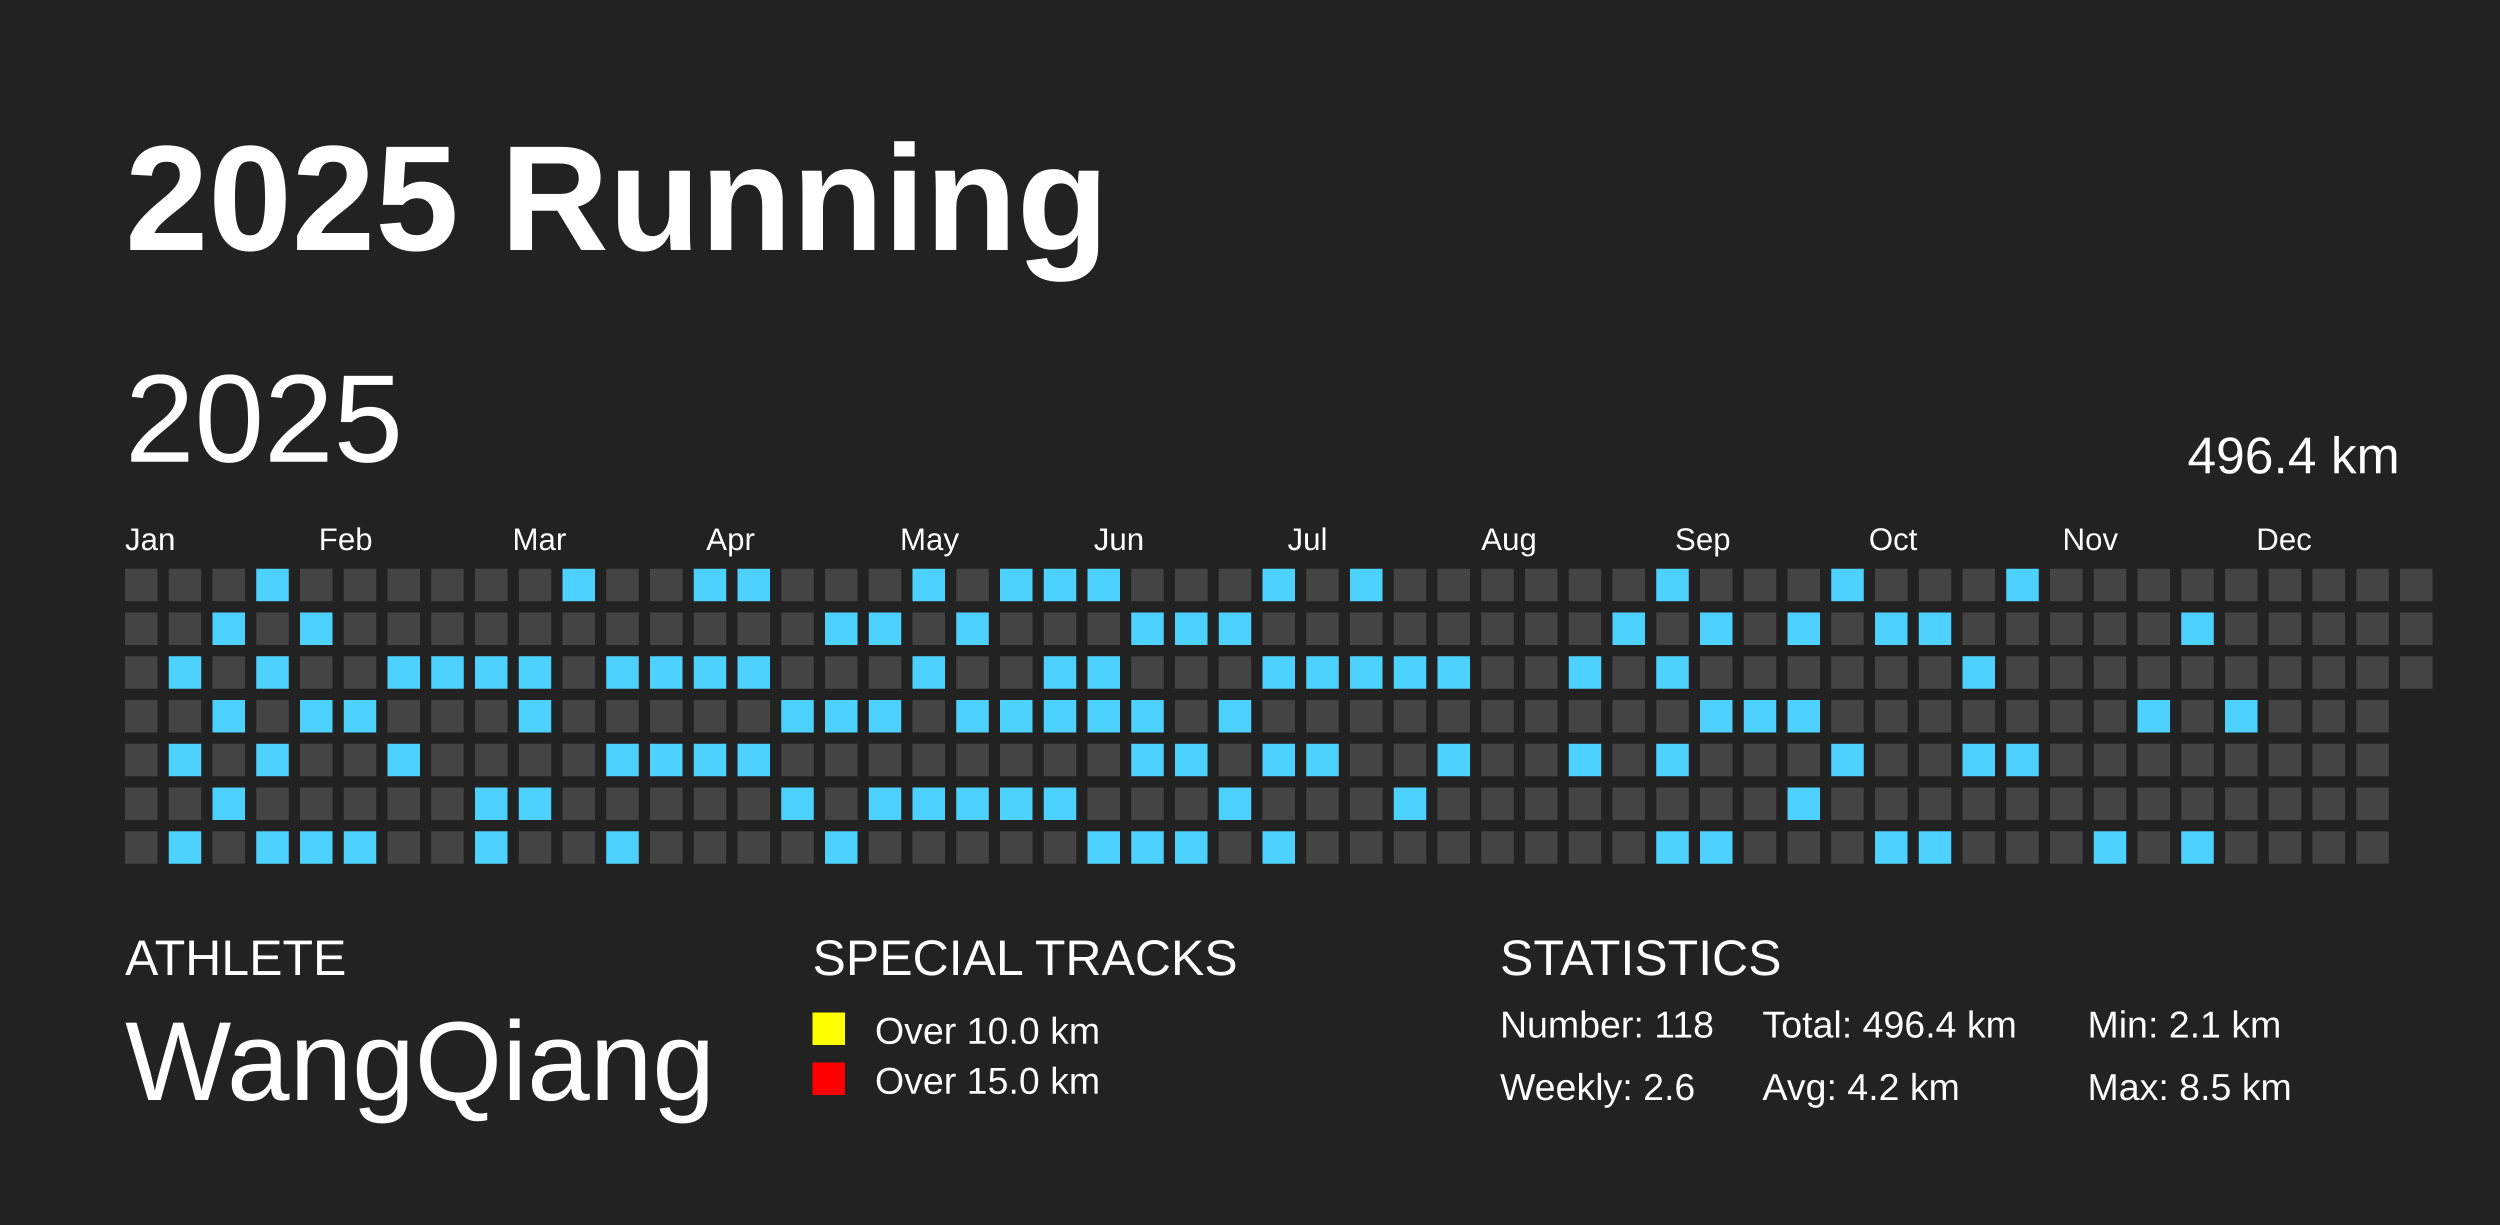
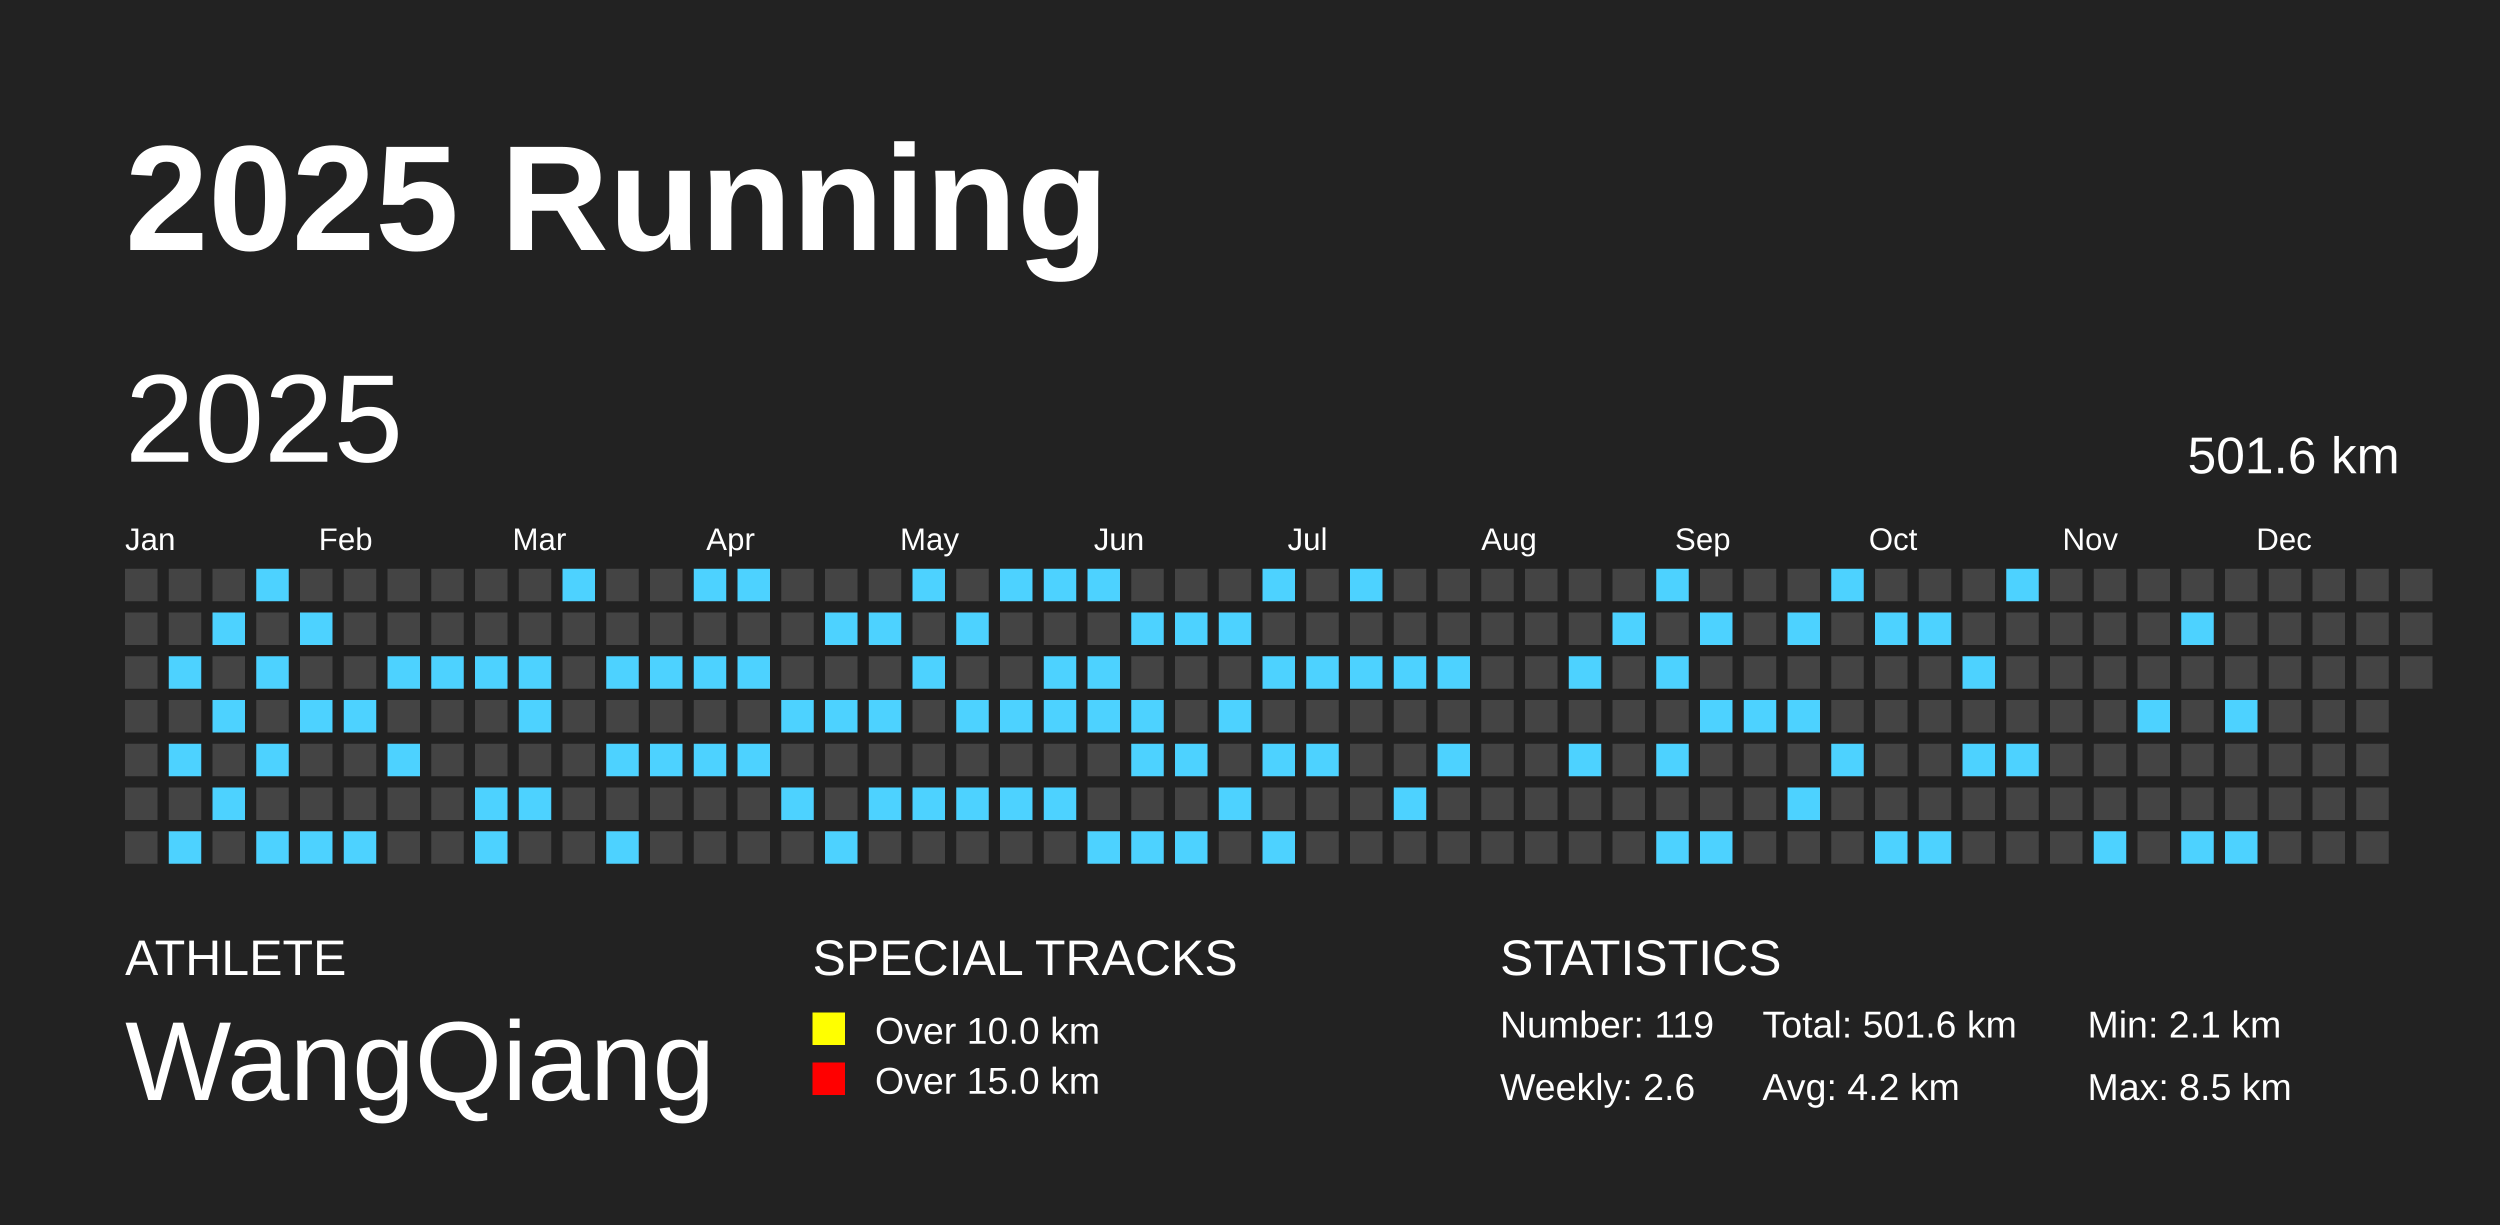
<svg xmlns="http://www.w3.org/2000/svg" baseProfile="full" height="98mm" version="1.1" viewBox="0,0,200,98" width="200mm">
  <defs />
  <rect fill="#222222" height="98" width="200" x="0" y="0" />
  <text fill="#FFFFFF" style="font-size:12px; font-family:Arial; font-weight:bold;" x="10" y="20">2025 Running</text>
  <text fill="#FFFFFF" style="font-size:4px; font-family:Arial" x="10" y="78">ATHLETE</text>
  <text fill="#FFFFFF" style="font-size:9px; font-family:Arial" x="10" y="88">WangQiang</text>
  <text fill="#FFFFFF" style="font-size:4px; font-family:Arial" x="65" y="78">SPECIAL TRACKS</text>
  <rect fill="yellow" height="2.6" width="2.6" x="65" y="81" />
  <text fill="#FFFFFF" style="font-size:3px; font-family:Arial" x="70" y="83.5">Over 10.0 km</text>
  <rect fill="red" height="2.6" width="2.6" x="65" y="85" />
  <text fill="#FFFFFF" style="font-size:3px; font-family:Arial" x="70" y="87.5">Over 15.0 km</text>
  <text fill="#FFFFFF" style="font-size:4px; font-family:Arial" x="120" y="78">STATISTICS</text>
-   <text fill="#FFFFFF" style="font-size:3px; font-family:Arial" x="120" y="83">Number: 118</text>
+   <text fill="#FFFFFF" style="font-size:3px; font-family:Arial" x="120" y="83">Number: 119</text>
  <text fill="#FFFFFF" style="font-size:3px; font-family:Arial" x="120" y="88">Weekly: 2.6</text>
-   <text fill="#FFFFFF" style="font-size:3px; font-family:Arial" x="141" y="83">Total: 496.4 km</text>
+   <text fill="#FFFFFF" style="font-size:3px; font-family:Arial" x="141" y="83">Total: 501.6 km</text>
  <text fill="#FFFFFF" style="font-size:3px; font-family:Arial" x="141" y="88">Avg: 4.2 km</text>
  <text fill="#FFFFFF" style="font-size:3px; font-family:Arial" x="167" y="83">Min: 2.1 km</text>
  <text fill="#FFFFFF" style="font-size:3px; font-family:Arial" x="167" y="88">Max: 8.5 km</text>
  <text dominant-baseline="hanging" fill="#FFFFFF" style="font-size:10.0px; font-family:Arial;" x="10" y="30">2025</text>
-   <text dominant-baseline="hanging" fill="#FFFFFF" style="font-size:4.125px; font-family:Arial;" x="175" y="35">496.4 km</text>
+   <text dominant-baseline="hanging" fill="#FFFFFF" style="font-size:4.125px; font-family:Arial;" x="175" y="35">501.6 km</text>
  <text fill="#FFFFFF" style="font-size:2.5px; font-family:Arial" x="10.0" y="44">Jan</text>
  <text fill="#FFFFFF" style="font-size:2.5px; font-family:Arial" x="25.5" y="44">Feb</text>
  <text fill="#FFFFFF" style="font-size:2.5px; font-family:Arial" x="41.0" y="44">Mar</text>
  <text fill="#FFFFFF" style="font-size:2.5px; font-family:Arial" x="56.5" y="44">Apr</text>
  <text fill="#FFFFFF" style="font-size:2.5px; font-family:Arial" x="72.0" y="44">May</text>
  <text fill="#FFFFFF" style="font-size:2.5px; font-family:Arial" x="87.5" y="44">Jun</text>
  <text fill="#FFFFFF" style="font-size:2.5px; font-family:Arial" x="103.0" y="44">Jul</text>
  <text fill="#FFFFFF" style="font-size:2.5px; font-family:Arial" x="118.5" y="44">Aug</text>
  <text fill="#FFFFFF" style="font-size:2.5px; font-family:Arial" x="134.0" y="44">Sep</text>
  <text fill="#FFFFFF" style="font-size:2.5px; font-family:Arial" x="149.5" y="44">Oct</text>
  <text fill="#FFFFFF" style="font-size:2.5px; font-family:Arial" x="165.0" y="44">Nov</text>
  <text fill="#FFFFFF" style="font-size:2.5px; font-family:Arial" x="180.5" y="44">Dec</text>
  <rect fill="#444444" height="2.6" width="2.6" x="10.0" y="45.5" />
  <rect fill="#444444" height="2.6" width="2.6" x="10.0" y="49.0" />
  <rect fill="#444444" height="2.6" width="2.6" x="10.0" y="52.5" />
  <rect fill="#444444" height="2.6" width="2.6" x="10.0" y="56.0" />
  <rect fill="#444444" height="2.6" width="2.6" x="10.0" y="59.5" />
  <rect fill="#444444" height="2.6" width="2.6" x="10.0" y="63.0" />
  <rect fill="#444444" height="2.6" width="2.6" x="10.0" y="66.5" />
  <rect fill="#444444" height="2.6" width="2.6" x="13.5" y="45.5" />
  <rect fill="#444444" height="2.6" width="2.6" x="13.5" y="49.0" />
  <rect fill="#4DD2FF" height="2.6" width="2.6" x="13.5" y="52.5" />
  <rect fill="#444444" height="2.6" width="2.6" x="13.5" y="56.0" />
  <rect fill="#4DD2FF" height="2.6" width="2.6" x="13.5" y="59.5" />
  <rect fill="#444444" height="2.6" width="2.6" x="13.5" y="63.0" />
  <rect fill="#4DD2FF" height="2.6" width="2.6" x="13.5" y="66.5" />
  <rect fill="#444444" height="2.6" width="2.6" x="17.0" y="45.5" />
  <rect fill="#4DD2FF" height="2.6" width="2.6" x="17.0" y="49.0" />
  <rect fill="#444444" height="2.6" width="2.6" x="17.0" y="52.5" />
  <rect fill="#4DD2FF" height="2.6" width="2.6" x="17.0" y="56.0" />
  <rect fill="#444444" height="2.6" width="2.6" x="17.0" y="59.5" />
  <rect fill="#4DD2FF" height="2.6" width="2.6" x="17.0" y="63.0" />
  <rect fill="#444444" height="2.6" width="2.6" x="17.0" y="66.5" />
  <rect fill="#4DD2FF" height="2.6" width="2.6" x="20.5" y="45.5" />
  <rect fill="#444444" height="2.6" width="2.6" x="20.5" y="49.0" />
  <rect fill="#4DD2FF" height="2.6" width="2.6" x="20.5" y="52.5" />
  <rect fill="#444444" height="2.6" width="2.6" x="20.5" y="56.0" />
  <rect fill="#4DD2FF" height="2.6" width="2.6" x="20.5" y="59.5" />
  <rect fill="#444444" height="2.6" width="2.6" x="20.5" y="63.0" />
  <rect fill="#4DD2FF" height="2.6" width="2.6" x="20.5" y="66.5" />
  <rect fill="#444444" height="2.6" width="2.6" x="24.0" y="45.5" />
  <rect fill="#4DD2FF" height="2.6" width="2.6" x="24.0" y="49.0" />
  <rect fill="#444444" height="2.6" width="2.6" x="24.0" y="52.5" />
  <rect fill="#4DD2FF" height="2.6" width="2.6" x="24.0" y="56.0" />
  <rect fill="#444444" height="2.6" width="2.6" x="24.0" y="59.5" />
  <rect fill="#444444" height="2.6" width="2.6" x="24.0" y="63.0" />
  <rect fill="#4DD2FF" height="2.6" width="2.6" x="24.0" y="66.5" />
  <rect fill="#444444" height="2.6" width="2.6" x="27.5" y="45.5" />
  <rect fill="#444444" height="2.6" width="2.6" x="27.5" y="49.0" />
  <rect fill="#444444" height="2.6" width="2.6" x="27.5" y="52.5" />
  <rect fill="#4DD2FF" height="2.6" width="2.6" x="27.5" y="56.0" />
  <rect fill="#444444" height="2.6" width="2.6" x="27.5" y="59.5" />
  <rect fill="#444444" height="2.6" width="2.6" x="27.5" y="63.0" />
  <rect fill="#4DD2FF" height="2.6" width="2.6" x="27.5" y="66.5" />
  <rect fill="#444444" height="2.6" width="2.6" x="31.0" y="45.5" />
  <rect fill="#444444" height="2.6" width="2.6" x="31.0" y="49.0" />
  <rect fill="#4DD2FF" height="2.6" width="2.6" x="31.0" y="52.5" />
  <rect fill="#444444" height="2.6" width="2.6" x="31.0" y="56.0" />
  <rect fill="#4DD2FF" height="2.6" width="2.6" x="31.0" y="59.5" />
  <rect fill="#444444" height="2.6" width="2.6" x="31.0" y="63.0" />
  <rect fill="#444444" height="2.6" width="2.6" x="31.0" y="66.5" />
  <rect fill="#444444" height="2.6" width="2.6" x="34.5" y="45.5" />
  <rect fill="#444444" height="2.6" width="2.6" x="34.5" y="49.0" />
  <rect fill="#4DD2FF" height="2.6" width="2.6" x="34.5" y="52.5" />
  <rect fill="#444444" height="2.6" width="2.6" x="34.5" y="56.0" />
  <rect fill="#444444" height="2.6" width="2.6" x="34.5" y="59.5" />
  <rect fill="#444444" height="2.6" width="2.6" x="34.5" y="63.0" />
  <rect fill="#444444" height="2.6" width="2.6" x="34.5" y="66.5" />
  <rect fill="#444444" height="2.6" width="2.6" x="38.0" y="45.5" />
  <rect fill="#444444" height="2.6" width="2.6" x="38.0" y="49.0" />
  <rect fill="#4DD2FF" height="2.6" width="2.6" x="38.0" y="52.5" />
  <rect fill="#444444" height="2.6" width="2.6" x="38.0" y="56.0" />
  <rect fill="#444444" height="2.6" width="2.6" x="38.0" y="59.5" />
  <rect fill="#4DD2FF" height="2.6" width="2.6" x="38.0" y="63.0" />
  <rect fill="#4DD2FF" height="2.6" width="2.6" x="38.0" y="66.5" />
  <rect fill="#444444" height="2.6" width="2.6" x="41.5" y="45.5" />
  <rect fill="#444444" height="2.6" width="2.6" x="41.5" y="49.0" />
  <rect fill="#4DD2FF" height="2.6" width="2.6" x="41.5" y="52.5" />
  <rect fill="#4DD2FF" height="2.6" width="2.6" x="41.5" y="56.0" />
  <rect fill="#444444" height="2.6" width="2.6" x="41.5" y="59.5" />
  <rect fill="#4DD2FF" height="2.6" width="2.6" x="41.5" y="63.0" />
  <rect fill="#444444" height="2.6" width="2.6" x="41.5" y="66.5" />
  <rect fill="#4DD2FF" height="2.6" width="2.6" x="45.0" y="45.5" />
  <rect fill="#444444" height="2.6" width="2.6" x="45.0" y="49.0" />
  <rect fill="#444444" height="2.6" width="2.6" x="45.0" y="52.5" />
  <rect fill="#444444" height="2.6" width="2.6" x="45.0" y="56.0" />
  <rect fill="#444444" height="2.6" width="2.6" x="45.0" y="59.5" />
  <rect fill="#444444" height="2.6" width="2.6" x="45.0" y="63.0" />
  <rect fill="#444444" height="2.6" width="2.6" x="45.0" y="66.5" />
  <rect fill="#444444" height="2.6" width="2.6" x="48.5" y="45.5" />
  <rect fill="#444444" height="2.6" width="2.6" x="48.5" y="49.0" />
  <rect fill="#4DD2FF" height="2.6" width="2.6" x="48.5" y="52.5" />
  <rect fill="#444444" height="2.6" width="2.6" x="48.5" y="56.0" />
  <rect fill="#4DD2FF" height="2.6" width="2.6" x="48.5" y="59.5" />
  <rect fill="#444444" height="2.6" width="2.6" x="48.5" y="63.0" />
  <rect fill="#4DD2FF" height="2.6" width="2.6" x="48.5" y="66.5" />
  <rect fill="#444444" height="2.6" width="2.6" x="52.0" y="45.5" />
  <rect fill="#444444" height="2.6" width="2.6" x="52.0" y="49.0" />
  <rect fill="#4DD2FF" height="2.6" width="2.6" x="52.0" y="52.5" />
  <rect fill="#444444" height="2.6" width="2.6" x="52.0" y="56.0" />
  <rect fill="#4DD2FF" height="2.6" width="2.6" x="52.0" y="59.5" />
  <rect fill="#444444" height="2.6" width="2.6" x="52.0" y="63.0" />
  <rect fill="#444444" height="2.6" width="2.6" x="52.0" y="66.5" />
  <rect fill="#4DD2FF" height="2.6" width="2.6" x="55.5" y="45.5" />
  <rect fill="#444444" height="2.6" width="2.6" x="55.5" y="49.0" />
  <rect fill="#4DD2FF" height="2.6" width="2.6" x="55.5" y="52.5" />
  <rect fill="#444444" height="2.6" width="2.6" x="55.5" y="56.0" />
  <rect fill="#4DD2FF" height="2.6" width="2.6" x="55.5" y="59.5" />
  <rect fill="#444444" height="2.6" width="2.6" x="55.5" y="63.0" />
  <rect fill="#444444" height="2.6" width="2.6" x="55.5" y="66.5" />
  <rect fill="#4DD2FF" height="2.6" width="2.6" x="59.0" y="45.5" />
  <rect fill="#444444" height="2.6" width="2.6" x="59.0" y="49.0" />
  <rect fill="#4DD2FF" height="2.6" width="2.6" x="59.0" y="52.5" />
  <rect fill="#444444" height="2.6" width="2.6" x="59.0" y="56.0" />
  <rect fill="#4DD2FF" height="2.6" width="2.6" x="59.0" y="59.5" />
  <rect fill="#444444" height="2.6" width="2.6" x="59.0" y="63.0" />
  <rect fill="#444444" height="2.6" width="2.6" x="59.0" y="66.5" />
  <rect fill="#444444" height="2.6" width="2.6" x="62.5" y="45.5" />
  <rect fill="#444444" height="2.6" width="2.6" x="62.5" y="49.0" />
  <rect fill="#444444" height="2.6" width="2.6" x="62.5" y="52.5" />
  <rect fill="#4DD2FF" height="2.6" width="2.6" x="62.5" y="56.0" />
  <rect fill="#444444" height="2.6" width="2.6" x="62.5" y="59.5" />
  <rect fill="#4DD2FF" height="2.6" width="2.6" x="62.5" y="63.0" />
  <rect fill="#444444" height="2.6" width="2.6" x="62.5" y="66.5" />
  <rect fill="#444444" height="2.6" width="2.6" x="66.0" y="45.5" />
  <rect fill="#4DD2FF" height="2.6" width="2.6" x="66.0" y="49.0" />
  <rect fill="#444444" height="2.6" width="2.6" x="66.0" y="52.5" />
  <rect fill="#4DD2FF" height="2.6" width="2.6" x="66.0" y="56.0" />
  <rect fill="#444444" height="2.6" width="2.6" x="66.0" y="59.5" />
  <rect fill="#444444" height="2.6" width="2.6" x="66.0" y="63.0" />
  <rect fill="#4DD2FF" height="2.6" width="2.6" x="66.0" y="66.5" />
  <rect fill="#444444" height="2.6" width="2.6" x="69.5" y="45.5" />
  <rect fill="#4DD2FF" height="2.6" width="2.6" x="69.5" y="49.0" />
  <rect fill="#444444" height="2.6" width="2.6" x="69.5" y="52.5" />
  <rect fill="#4DD2FF" height="2.6" width="2.6" x="69.5" y="56.0" />
  <rect fill="#444444" height="2.6" width="2.6" x="69.5" y="59.5" />
  <rect fill="#4DD2FF" height="2.6" width="2.6" x="69.5" y="63.0" />
  <rect fill="#444444" height="2.6" width="2.6" x="69.5" y="66.5" />
  <rect fill="#4DD2FF" height="2.6" width="2.6" x="73.0" y="45.5" />
  <rect fill="#444444" height="2.6" width="2.6" x="73.0" y="49.0" />
  <rect fill="#4DD2FF" height="2.6" width="2.6" x="73.0" y="52.5" />
  <rect fill="#444444" height="2.6" width="2.6" x="73.0" y="56.0" />
  <rect fill="#444444" height="2.6" width="2.6" x="73.0" y="59.5" />
  <rect fill="#4DD2FF" height="2.6" width="2.6" x="73.0" y="63.0" />
  <rect fill="#444444" height="2.6" width="2.6" x="73.0" y="66.5" />
  <rect fill="#444444" height="2.6" width="2.6" x="76.5" y="45.5" />
  <rect fill="#4DD2FF" height="2.6" width="2.6" x="76.5" y="49.0" />
  <rect fill="#444444" height="2.6" width="2.6" x="76.5" y="52.5" />
  <rect fill="#4DD2FF" height="2.6" width="2.6" x="76.5" y="56.0" />
  <rect fill="#444444" height="2.6" width="2.6" x="76.5" y="59.5" />
  <rect fill="#4DD2FF" height="2.6" width="2.6" x="76.5" y="63.0" />
  <rect fill="#444444" height="2.6" width="2.6" x="76.5" y="66.5" />
  <rect fill="#4DD2FF" height="2.6" width="2.6" x="80.0" y="45.5" />
  <rect fill="#444444" height="2.6" width="2.6" x="80.0" y="49.0" />
  <rect fill="#444444" height="2.6" width="2.6" x="80.0" y="52.5" />
  <rect fill="#4DD2FF" height="2.6" width="2.6" x="80.0" y="56.0" />
  <rect fill="#444444" height="2.6" width="2.6" x="80.0" y="59.5" />
  <rect fill="#4DD2FF" height="2.6" width="2.6" x="80.0" y="63.0" />
  <rect fill="#444444" height="2.6" width="2.6" x="80.0" y="66.5" />
  <rect fill="#4DD2FF" height="2.6" width="2.6" x="83.5" y="45.5" />
  <rect fill="#444444" height="2.6" width="2.6" x="83.5" y="49.0" />
  <rect fill="#4DD2FF" height="2.6" width="2.6" x="83.5" y="52.5" />
  <rect fill="#4DD2FF" height="2.6" width="2.6" x="83.5" y="56.0" />
  <rect fill="#444444" height="2.6" width="2.6" x="83.5" y="59.5" />
  <rect fill="#4DD2FF" height="2.6" width="2.6" x="83.5" y="63.0" />
  <rect fill="#444444" height="2.6" width="2.6" x="83.5" y="66.5" />
  <rect fill="#4DD2FF" height="2.6" width="2.6" x="87.0" y="45.5" />
  <rect fill="#444444" height="2.6" width="2.6" x="87.0" y="49.0" />
  <rect fill="#4DD2FF" height="2.6" width="2.6" x="87.0" y="52.5" />
  <rect fill="#4DD2FF" height="2.6" width="2.6" x="87.0" y="56.0" />
  <rect fill="#444444" height="2.6" width="2.6" x="87.0" y="59.5" />
  <rect fill="#444444" height="2.6" width="2.6" x="87.0" y="63.0" />
  <rect fill="#4DD2FF" height="2.6" width="2.6" x="87.0" y="66.5" />
  <rect fill="#444444" height="2.6" width="2.6" x="90.5" y="45.5" />
  <rect fill="#4DD2FF" height="2.6" width="2.6" x="90.5" y="49.0" />
  <rect fill="#444444" height="2.6" width="2.6" x="90.5" y="52.5" />
  <rect fill="#4DD2FF" height="2.6" width="2.6" x="90.5" y="56.0" />
  <rect fill="#4DD2FF" height="2.6" width="2.6" x="90.5" y="59.5" />
  <rect fill="#444444" height="2.6" width="2.6" x="90.5" y="63.0" />
  <rect fill="#4DD2FF" height="2.6" width="2.6" x="90.5" y="66.5" />
  <rect fill="#444444" height="2.6" width="2.6" x="94.0" y="45.5" />
  <rect fill="#4DD2FF" height="2.6" width="2.6" x="94.0" y="49.0" />
  <rect fill="#444444" height="2.6" width="2.6" x="94.0" y="52.5" />
  <rect fill="#444444" height="2.6" width="2.6" x="94.0" y="56.0" />
  <rect fill="#4DD2FF" height="2.6" width="2.6" x="94.0" y="59.5" />
  <rect fill="#444444" height="2.6" width="2.6" x="94.0" y="63.0" />
  <rect fill="#4DD2FF" height="2.6" width="2.6" x="94.0" y="66.5" />
  <rect fill="#444444" height="2.6" width="2.6" x="97.5" y="45.5" />
  <rect fill="#4DD2FF" height="2.6" width="2.6" x="97.5" y="49.0" />
  <rect fill="#444444" height="2.6" width="2.6" x="97.5" y="52.5" />
  <rect fill="#4DD2FF" height="2.6" width="2.6" x="97.5" y="56.0" />
  <rect fill="#444444" height="2.6" width="2.6" x="97.5" y="59.5" />
  <rect fill="#4DD2FF" height="2.6" width="2.6" x="97.5" y="63.0" />
  <rect fill="#444444" height="2.6" width="2.6" x="97.5" y="66.5" />
  <rect fill="#4DD2FF" height="2.6" width="2.6" x="101.0" y="45.5" />
  <rect fill="#444444" height="2.6" width="2.6" x="101.0" y="49.0" />
  <rect fill="#4DD2FF" height="2.6" width="2.6" x="101.0" y="52.5" />
  <rect fill="#444444" height="2.6" width="2.6" x="101.0" y="56.0" />
  <rect fill="#4DD2FF" height="2.6" width="2.6" x="101.0" y="59.5" />
  <rect fill="#444444" height="2.6" width="2.6" x="101.0" y="63.0" />
  <rect fill="#4DD2FF" height="2.6" width="2.6" x="101.0" y="66.5" />
  <rect fill="#444444" height="2.6" width="2.6" x="104.5" y="45.5" />
  <rect fill="#444444" height="2.6" width="2.6" x="104.5" y="49.0" />
  <rect fill="#4DD2FF" height="2.6" width="2.6" x="104.5" y="52.5" />
  <rect fill="#444444" height="2.6" width="2.6" x="104.5" y="56.0" />
  <rect fill="#4DD2FF" height="2.6" width="2.6" x="104.5" y="59.5" />
  <rect fill="#444444" height="2.6" width="2.6" x="104.5" y="63.0" />
  <rect fill="#444444" height="2.6" width="2.6" x="104.5" y="66.5" />
  <rect fill="#4DD2FF" height="2.6" width="2.6" x="108.0" y="45.5" />
  <rect fill="#444444" height="2.6" width="2.6" x="108.0" y="49.0" />
  <rect fill="#4DD2FF" height="2.6" width="2.6" x="108.0" y="52.5" />
  <rect fill="#444444" height="2.6" width="2.6" x="108.0" y="56.0" />
  <rect fill="#444444" height="2.6" width="2.6" x="108.0" y="59.5" />
  <rect fill="#444444" height="2.6" width="2.6" x="108.0" y="63.0" />
  <rect fill="#444444" height="2.6" width="2.6" x="108.0" y="66.5" />
  <rect fill="#444444" height="2.6" width="2.6" x="111.5" y="45.5" />
  <rect fill="#444444" height="2.6" width="2.6" x="111.5" y="49.0" />
  <rect fill="#4DD2FF" height="2.6" width="2.6" x="111.5" y="52.5" />
  <rect fill="#444444" height="2.6" width="2.6" x="111.5" y="56.0" />
  <rect fill="#444444" height="2.6" width="2.6" x="111.5" y="59.5" />
  <rect fill="#4DD2FF" height="2.6" width="2.6" x="111.5" y="63.0" />
  <rect fill="#444444" height="2.6" width="2.6" x="111.5" y="66.5" />
  <rect fill="#444444" height="2.6" width="2.6" x="115.0" y="45.5" />
  <rect fill="#444444" height="2.6" width="2.6" x="115.0" y="49.0" />
  <rect fill="#4DD2FF" height="2.6" width="2.6" x="115.0" y="52.5" />
  <rect fill="#444444" height="2.6" width="2.6" x="115.0" y="56.0" />
  <rect fill="#4DD2FF" height="2.6" width="2.6" x="115.0" y="59.5" />
  <rect fill="#444444" height="2.6" width="2.6" x="115.0" y="63.0" />
  <rect fill="#444444" height="2.6" width="2.6" x="115.0" y="66.5" />
  <rect fill="#444444" height="2.6" width="2.6" x="118.5" y="45.5" />
  <rect fill="#444444" height="2.6" width="2.6" x="118.5" y="49.0" />
  <rect fill="#444444" height="2.6" width="2.6" x="118.5" y="52.5" />
  <rect fill="#444444" height="2.6" width="2.6" x="118.5" y="56.0" />
  <rect fill="#444444" height="2.6" width="2.6" x="118.5" y="59.5" />
  <rect fill="#444444" height="2.6" width="2.6" x="118.5" y="63.0" />
  <rect fill="#444444" height="2.6" width="2.6" x="118.5" y="66.5" />
  <rect fill="#444444" height="2.6" width="2.6" x="122.0" y="45.5" />
  <rect fill="#444444" height="2.6" width="2.6" x="122.0" y="49.0" />
  <rect fill="#444444" height="2.6" width="2.6" x="122.0" y="52.5" />
  <rect fill="#444444" height="2.6" width="2.6" x="122.0" y="56.0" />
  <rect fill="#444444" height="2.6" width="2.6" x="122.0" y="59.5" />
  <rect fill="#444444" height="2.6" width="2.6" x="122.0" y="63.0" />
  <rect fill="#444444" height="2.6" width="2.6" x="122.0" y="66.5" />
  <rect fill="#444444" height="2.6" width="2.6" x="125.5" y="45.5" />
  <rect fill="#444444" height="2.6" width="2.6" x="125.5" y="49.0" />
  <rect fill="#4DD2FF" height="2.6" width="2.6" x="125.5" y="52.5" />
  <rect fill="#444444" height="2.6" width="2.6" x="125.5" y="56.0" />
  <rect fill="#4DD2FF" height="2.6" width="2.6" x="125.5" y="59.5" />
  <rect fill="#444444" height="2.6" width="2.6" x="125.5" y="63.0" />
  <rect fill="#444444" height="2.6" width="2.6" x="125.5" y="66.5" />
  <rect fill="#444444" height="2.6" width="2.6" x="129.0" y="45.5" />
  <rect fill="#4DD2FF" height="2.6" width="2.6" x="129.0" y="49.0" />
  <rect fill="#444444" height="2.6" width="2.6" x="129.0" y="52.5" />
  <rect fill="#444444" height="2.6" width="2.6" x="129.0" y="56.0" />
  <rect fill="#444444" height="2.6" width="2.6" x="129.0" y="59.5" />
  <rect fill="#444444" height="2.6" width="2.6" x="129.0" y="63.0" />
  <rect fill="#444444" height="2.6" width="2.6" x="129.0" y="66.5" />
  <rect fill="#4DD2FF" height="2.6" width="2.6" x="132.5" y="45.5" />
  <rect fill="#444444" height="2.6" width="2.6" x="132.5" y="49.0" />
  <rect fill="#4DD2FF" height="2.6" width="2.6" x="132.5" y="52.5" />
  <rect fill="#444444" height="2.6" width="2.6" x="132.5" y="56.0" />
  <rect fill="#4DD2FF" height="2.6" width="2.6" x="132.5" y="59.5" />
  <rect fill="#444444" height="2.6" width="2.6" x="132.5" y="63.0" />
  <rect fill="#4DD2FF" height="2.6" width="2.6" x="132.5" y="66.5" />
  <rect fill="#444444" height="2.6" width="2.6" x="136.0" y="45.5" />
  <rect fill="#4DD2FF" height="2.6" width="2.6" x="136.0" y="49.0" />
  <rect fill="#444444" height="2.6" width="2.6" x="136.0" y="52.5" />
  <rect fill="#4DD2FF" height="2.6" width="2.6" x="136.0" y="56.0" />
  <rect fill="#444444" height="2.6" width="2.6" x="136.0" y="59.5" />
  <rect fill="#444444" height="2.6" width="2.6" x="136.0" y="63.0" />
  <rect fill="#4DD2FF" height="2.6" width="2.6" x="136.0" y="66.5" />
  <rect fill="#444444" height="2.6" width="2.6" x="139.5" y="45.5" />
  <rect fill="#444444" height="2.6" width="2.6" x="139.5" y="49.0" />
  <rect fill="#444444" height="2.6" width="2.6" x="139.5" y="52.5" />
  <rect fill="#4DD2FF" height="2.6" width="2.6" x="139.5" y="56.0" />
  <rect fill="#444444" height="2.6" width="2.6" x="139.5" y="59.5" />
  <rect fill="#444444" height="2.6" width="2.6" x="139.5" y="63.0" />
  <rect fill="#444444" height="2.6" width="2.6" x="139.5" y="66.5" />
  <rect fill="#444444" height="2.6" width="2.6" x="143.0" y="45.5" />
  <rect fill="#4DD2FF" height="2.6" width="2.6" x="143.0" y="49.0" />
  <rect fill="#444444" height="2.6" width="2.6" x="143.0" y="52.5" />
  <rect fill="#4DD2FF" height="2.6" width="2.6" x="143.0" y="56.0" />
  <rect fill="#444444" height="2.6" width="2.6" x="143.0" y="59.5" />
  <rect fill="#4DD2FF" height="2.6" width="2.6" x="143.0" y="63.0" />
  <rect fill="#444444" height="2.6" width="2.6" x="143.0" y="66.5" />
  <rect fill="#4DD2FF" height="2.6" width="2.6" x="146.5" y="45.5" />
  <rect fill="#444444" height="2.6" width="2.6" x="146.5" y="49.0" />
  <rect fill="#444444" height="2.6" width="2.6" x="146.5" y="52.5" />
  <rect fill="#444444" height="2.6" width="2.6" x="146.5" y="56.0" />
  <rect fill="#4DD2FF" height="2.6" width="2.6" x="146.5" y="59.5" />
  <rect fill="#444444" height="2.6" width="2.6" x="146.5" y="63.0" />
  <rect fill="#444444" height="2.6" width="2.6" x="146.5" y="66.5" />
  <rect fill="#444444" height="2.6" width="2.6" x="150.0" y="45.5" />
  <rect fill="#4DD2FF" height="2.6" width="2.6" x="150.0" y="49.0" />
  <rect fill="#444444" height="2.6" width="2.6" x="150.0" y="52.5" />
  <rect fill="#444444" height="2.6" width="2.6" x="150.0" y="56.0" />
  <rect fill="#444444" height="2.6" width="2.6" x="150.0" y="59.5" />
  <rect fill="#444444" height="2.6" width="2.6" x="150.0" y="63.0" />
  <rect fill="#4DD2FF" height="2.6" width="2.6" x="150.0" y="66.5" />
  <rect fill="#444444" height="2.6" width="2.6" x="153.5" y="45.5" />
  <rect fill="#4DD2FF" height="2.6" width="2.6" x="153.5" y="49.0" />
  <rect fill="#444444" height="2.6" width="2.6" x="153.5" y="52.5" />
  <rect fill="#444444" height="2.6" width="2.6" x="153.5" y="56.0" />
  <rect fill="#444444" height="2.6" width="2.6" x="153.5" y="59.5" />
  <rect fill="#444444" height="2.6" width="2.6" x="153.5" y="63.0" />
  <rect fill="#4DD2FF" height="2.6" width="2.6" x="153.5" y="66.5" />
  <rect fill="#444444" height="2.6" width="2.6" x="157.0" y="45.5" />
  <rect fill="#444444" height="2.6" width="2.6" x="157.0" y="49.0" />
  <rect fill="#4DD2FF" height="2.6" width="2.6" x="157.0" y="52.5" />
  <rect fill="#444444" height="2.6" width="2.6" x="157.0" y="56.0" />
  <rect fill="#4DD2FF" height="2.6" width="2.6" x="157.0" y="59.5" />
  <rect fill="#444444" height="2.6" width="2.6" x="157.0" y="63.0" />
  <rect fill="#444444" height="2.6" width="2.6" x="157.0" y="66.5" />
  <rect fill="#4DD2FF" height="2.6" width="2.6" x="160.5" y="45.5" />
  <rect fill="#444444" height="2.6" width="2.6" x="160.5" y="49.0" />
  <rect fill="#444444" height="2.6" width="2.6" x="160.5" y="52.5" />
  <rect fill="#444444" height="2.6" width="2.6" x="160.5" y="56.0" />
  <rect fill="#4DD2FF" height="2.6" width="2.6" x="160.5" y="59.5" />
  <rect fill="#444444" height="2.6" width="2.6" x="160.5" y="63.0" />
  <rect fill="#444444" height="2.6" width="2.6" x="160.5" y="66.5" />
  <rect fill="#444444" height="2.6" width="2.6" x="164.0" y="45.5" />
  <rect fill="#444444" height="2.6" width="2.6" x="164.0" y="49.0" />
  <rect fill="#444444" height="2.6" width="2.6" x="164.0" y="52.5" />
  <rect fill="#444444" height="2.6" width="2.6" x="164.0" y="56.0" />
  <rect fill="#444444" height="2.6" width="2.6" x="164.0" y="59.5" />
  <rect fill="#444444" height="2.6" width="2.6" x="164.0" y="63.0" />
  <rect fill="#444444" height="2.6" width="2.6" x="164.0" y="66.5" />
  <rect fill="#444444" height="2.6" width="2.6" x="167.5" y="45.5" />
  <rect fill="#444444" height="2.6" width="2.6" x="167.5" y="49.0" />
  <rect fill="#444444" height="2.6" width="2.6" x="167.5" y="52.5" />
  <rect fill="#444444" height="2.6" width="2.6" x="167.5" y="56.0" />
  <rect fill="#444444" height="2.6" width="2.6" x="167.5" y="59.5" />
  <rect fill="#444444" height="2.6" width="2.6" x="167.5" y="63.0" />
  <rect fill="#4DD2FF" height="2.6" width="2.6" x="167.5" y="66.5" />
  <rect fill="#444444" height="2.6" width="2.6" x="171.0" y="45.5" />
  <rect fill="#444444" height="2.6" width="2.6" x="171.0" y="49.0" />
  <rect fill="#444444" height="2.6" width="2.6" x="171.0" y="52.5" />
  <rect fill="#4DD2FF" height="2.6" width="2.6" x="171.0" y="56.0" />
  <rect fill="#444444" height="2.6" width="2.6" x="171.0" y="59.5" />
  <rect fill="#444444" height="2.6" width="2.6" x="171.0" y="63.0" />
  <rect fill="#444444" height="2.6" width="2.6" x="171.0" y="66.5" />
  <rect fill="#444444" height="2.6" width="2.6" x="174.5" y="45.5" />
  <rect fill="#4DD2FF" height="2.6" width="2.6" x="174.5" y="49.0" />
  <rect fill="#444444" height="2.6" width="2.6" x="174.5" y="52.5" />
  <rect fill="#444444" height="2.6" width="2.6" x="174.5" y="56.0" />
  <rect fill="#444444" height="2.6" width="2.6" x="174.5" y="59.5" />
  <rect fill="#444444" height="2.6" width="2.6" x="174.5" y="63.0" />
  <rect fill="#4DD2FF" height="2.6" width="2.6" x="174.5" y="66.5" />
  <rect fill="#444444" height="2.6" width="2.6" x="178.0" y="45.5" />
  <rect fill="#444444" height="2.6" width="2.6" x="178.0" y="49.0" />
  <rect fill="#444444" height="2.6" width="2.6" x="178.0" y="52.5" />
  <rect fill="#4DD2FF" height="2.6" width="2.6" x="178.0" y="56.0" />
  <rect fill="#444444" height="2.6" width="2.6" x="178.0" y="59.5" />
  <rect fill="#444444" height="2.6" width="2.6" x="178.0" y="63.0" />
-   <rect fill="#444444" height="2.6" width="2.6" x="178.0" y="66.5" />
+   <rect fill="#4DD2FF" height="2.6" width="2.6" x="178.0" y="66.5" />
  <rect fill="#444444" height="2.6" width="2.6" x="181.5" y="45.5" />
  <rect fill="#444444" height="2.6" width="2.6" x="181.5" y="49.0" />
  <rect fill="#444444" height="2.6" width="2.6" x="181.5" y="52.5" />
  <rect fill="#444444" height="2.6" width="2.6" x="181.5" y="56.0" />
  <rect fill="#444444" height="2.6" width="2.6" x="181.5" y="59.5" />
  <rect fill="#444444" height="2.6" width="2.6" x="181.5" y="63.0" />
  <rect fill="#444444" height="2.6" width="2.6" x="181.5" y="66.5" />
  <rect fill="#444444" height="2.6" width="2.6" x="185.0" y="45.5" />
  <rect fill="#444444" height="2.6" width="2.6" x="185.0" y="49.0" />
  <rect fill="#444444" height="2.6" width="2.6" x="185.0" y="52.5" />
  <rect fill="#444444" height="2.6" width="2.6" x="185.0" y="56.0" />
  <rect fill="#444444" height="2.6" width="2.6" x="185.0" y="59.5" />
  <rect fill="#444444" height="2.6" width="2.6" x="185.0" y="63.0" />
  <rect fill="#444444" height="2.6" width="2.6" x="185.0" y="66.5" />
  <rect fill="#444444" height="2.6" width="2.6" x="188.5" y="45.5" />
  <rect fill="#444444" height="2.6" width="2.6" x="188.5" y="49.0" />
  <rect fill="#444444" height="2.6" width="2.6" x="188.5" y="52.5" />
  <rect fill="#444444" height="2.6" width="2.6" x="188.5" y="56.0" />
  <rect fill="#444444" height="2.6" width="2.6" x="188.5" y="59.5" />
  <rect fill="#444444" height="2.6" width="2.6" x="188.5" y="63.0" />
  <rect fill="#444444" height="2.6" width="2.6" x="188.5" y="66.5" />
  <rect fill="#444444" height="2.6" width="2.6" x="192.0" y="45.5" />
  <rect fill="#444444" height="2.6" width="2.6" x="192.0" y="49.0" />
  <rect fill="#444444" height="2.6" width="2.6" x="192.0" y="52.5" />
</svg>
